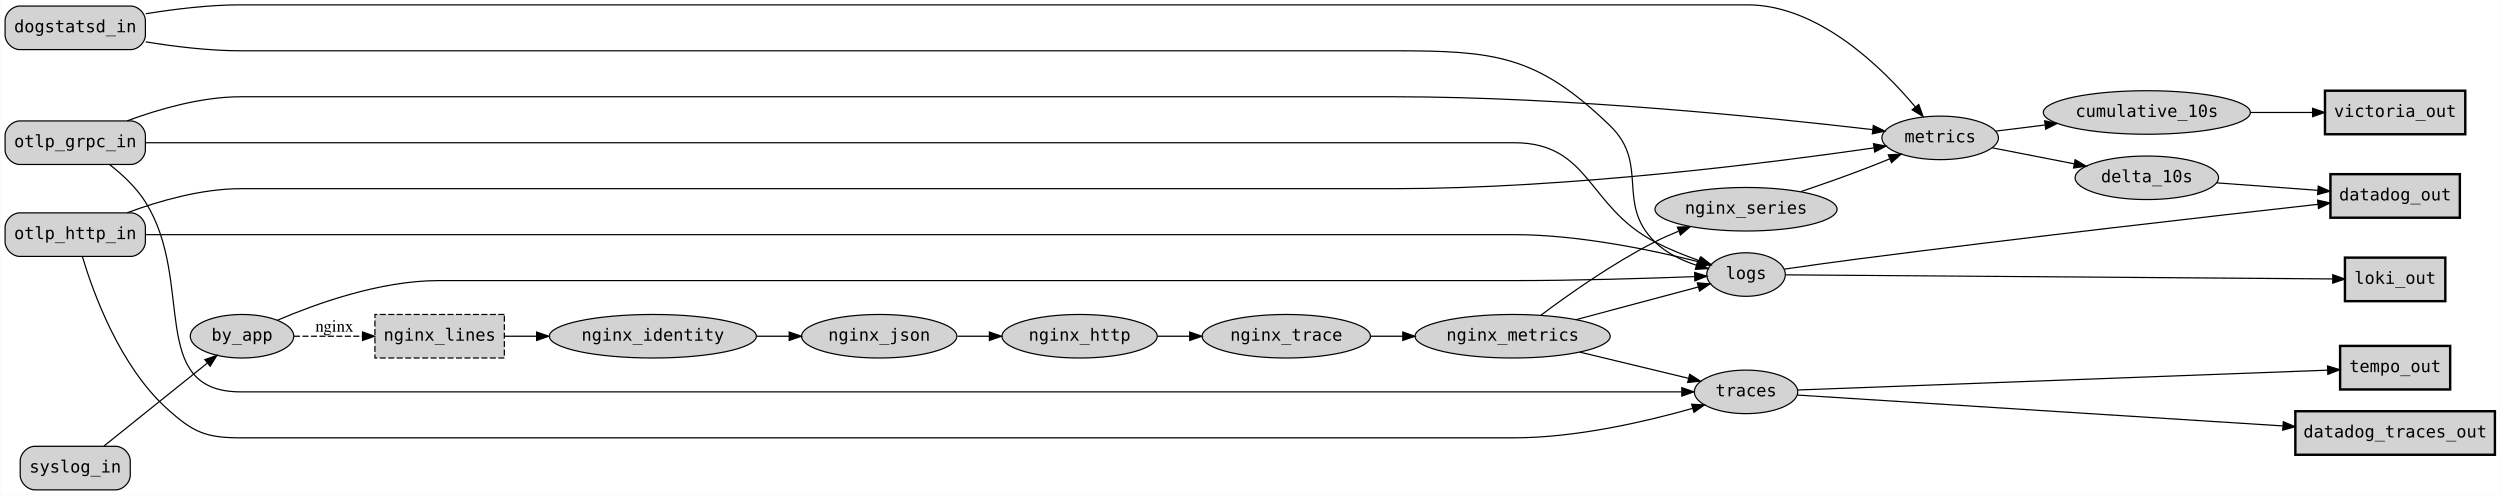
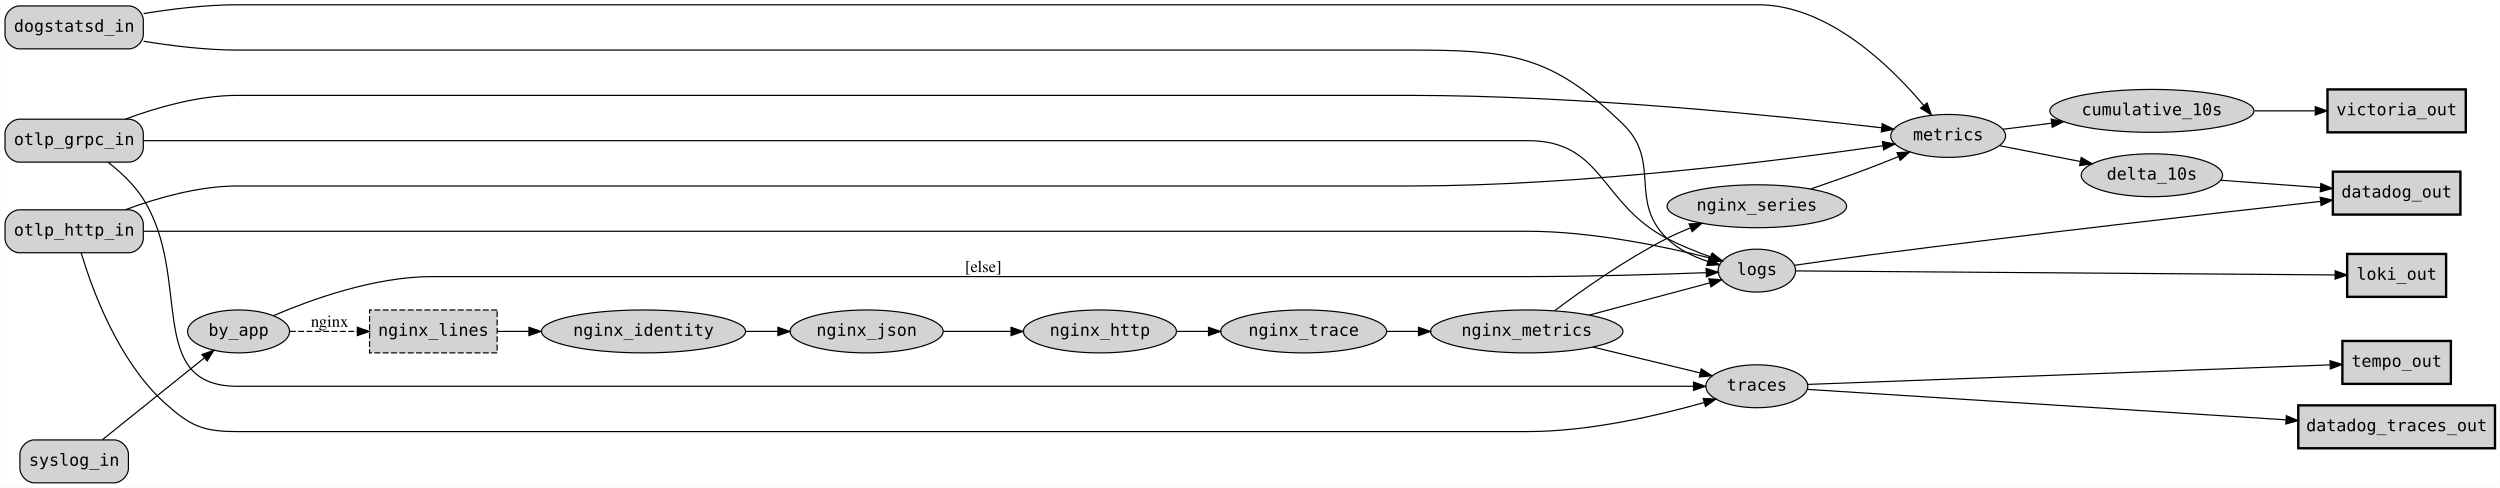
- <svg xmlns="http://www.w3.org/2000/svg" width="2067pt" height="409pt" viewBox="0.00 0.00 2066.59 409.00">
+ <svg xmlns="http://www.w3.org/2000/svg" width="2097pt" height="409pt" viewBox="0.00 0.00 2096.59 409.00">
  <g id="graph0" class="graph" transform="scale(1 1) rotate(0) translate(4 405)">
-     <polygon fill="white" stroke="transparent" points="-4,4 -4,-405 2062.59,-405 2062.59,4 -4,4" />
+     <polygon fill="white" stroke="transparent" points="-4,4 -4,-405 2092.59,-405 2092.59,4 -4,4" />
    <g id="node1" class="node">
      <ellipse fill="lightgrey" stroke="black" cx="195.9" cy="-127" rx="42.79" ry="18" />
      <text text-anchor="middle" x="195.9" y="-123.3" font-family="monospace" font-size="14.00">by_app</text>
    </g>
    <g id="node7" class="node">
-       <ellipse fill="lightgrey" stroke="black" cx="1439.42" cy="-178" rx="32.49" ry="18" />
-       <text text-anchor="middle" x="1439.42" y="-174.3" font-family="monospace" font-size="14.00">logs</text>
+       <ellipse fill="lightgrey" stroke="black" cx="1469.42" cy="-178" rx="32.49" ry="18" />
+       <text text-anchor="middle" x="1469.42" y="-174.3" font-family="monospace" font-size="14.00">logs</text>
    </g>
    <g id="edge8" class="edge">
-       <path fill="none" stroke="black" d="M225.35,-140.31C257.07,-153.89 310.22,-173 358.29,-173 358.29,-173 358.29,-173 1247.43,-173 1298.82,-173 1357.97,-174.83 1396.65,-176.28" />
-       <polygon fill="black" stroke="black" points="1396.87,-179.79 1407,-176.67 1397.14,-172.79 1396.87,-179.79" />
+       <path fill="none" stroke="black" d="M225.35,-140.31C257.07,-153.89 310.22,-173 358.29,-173 358.29,-173 358.29,-173 1277.43,-173 1328.82,-173 1387.97,-174.83 1426.65,-176.28" />
+       <polygon fill="black" stroke="black" points="1426.87,-179.79 1437,-176.67 1427.14,-172.79 1426.87,-179.79" />
+       <text text-anchor="middle" x="820.57" y="-176.8" font-family="Times,serif" font-size="14.00">[else]</text>
    </g>
    <g id="node13" class="node">
      <polygon fill="lightgrey" stroke="black" stroke-dasharray="5,2" points="412.79,-145 305.79,-145 305.79,-109 412.79,-109 412.79,-145" />
      <text text-anchor="middle" x="359.29" y="-123.3" font-family="monospace" font-size="14.00">nginx_lines</text>
    </g>
    <g id="edge2" class="edge">
      <path fill="none" stroke="black" stroke-dasharray="5,2" d="M238.88,-127C256.14,-127 276.49,-127 295.46,-127" />
      <polygon fill="black" stroke="black" points="295.53,-130.5 305.53,-127 295.53,-123.5 295.53,-130.5" />
      <text text-anchor="middle" x="272.29" y="-130.8" font-family="Times,serif" font-size="14.00">nginx</text>
    </g>
    <g id="node2" class="node">
-       <ellipse fill="lightgrey" stroke="black" cx="1770.8" cy="-312" rx="85.59" ry="18" />
-       <text text-anchor="middle" x="1770.8" y="-308.3" font-family="monospace" font-size="14.00">cumulative_10s</text>
+       <ellipse fill="lightgrey" stroke="black" cx="1800.8" cy="-312" rx="85.59" ry="18" />
+       <text text-anchor="middle" x="1800.8" y="-308.3" font-family="monospace" font-size="14.00">cumulative_10s</text>
    </g>
    <g id="node22" class="node">
-       <polygon fill="lightgrey" stroke="black" stroke-width="2" points="2034.09,-330 1918.09,-330 1918.09,-294 2034.09,-294 2034.09,-330" />
-       <text text-anchor="middle" x="1976.09" y="-308.3" font-family="monospace" font-size="14.00">victoria_out</text>
+       <polygon fill="lightgrey" stroke="black" stroke-width="2" points="2064.09,-330 1948.09,-330 1948.09,-294 2064.09,-294 2064.09,-330" />
+       <text text-anchor="middle" x="2006.09" y="-308.3" font-family="monospace" font-size="14.00">victoria_out</text>
    </g>
    <g id="edge28" class="edge">
-       <path fill="none" stroke="black" d="M1856.83,-312C1873.7,-312 1891.2,-312 1907.4,-312" />
-       <polygon fill="black" stroke="black" points="1907.83,-315.5 1917.83,-312 1907.83,-308.5 1907.83,-315.5" />
+       <path fill="none" stroke="black" d="M1886.83,-312C1903.7,-312 1921.2,-312 1937.4,-312" />
+       <polygon fill="black" stroke="black" points="1937.83,-315.5 1947.83,-312 1937.83,-308.5 1937.83,-315.5" />
    </g>
    <g id="node3" class="node">
-       <polygon fill="lightgrey" stroke="black" stroke-width="2" points="2029.59,-261 1922.59,-261 1922.59,-225 2029.59,-225 2029.59,-261" />
-       <text text-anchor="middle" x="1976.09" y="-239.3" font-family="monospace" font-size="14.00">datadog_out</text>
+       <polygon fill="lightgrey" stroke="black" stroke-width="2" points="2059.59,-261 1952.59,-261 1952.59,-225 2059.59,-225 2059.59,-261" />
+       <text text-anchor="middle" x="2006.09" y="-239.3" font-family="monospace" font-size="14.00">datadog_out</text>
    </g>
    <g id="node4" class="node">
-       <polygon fill="lightgrey" stroke="black" stroke-width="2" points="2058.59,-65 1893.59,-65 1893.59,-29 2058.59,-29 2058.59,-65" />
-       <text text-anchor="middle" x="1976.09" y="-43.3" font-family="monospace" font-size="14.00">datadog_traces_out</text>
+       <polygon fill="lightgrey" stroke="black" stroke-width="2" points="2088.59,-65 1923.59,-65 1923.59,-29 2088.59,-29 2088.59,-65" />
+       <text text-anchor="middle" x="2006.09" y="-43.3" font-family="monospace" font-size="14.00">datadog_traces_out</text>
    </g>
    <g id="node5" class="node">
-       <ellipse fill="lightgrey" stroke="black" cx="1770.8" cy="-258" rx="59.29" ry="18" />
-       <text text-anchor="middle" x="1770.8" y="-254.3" font-family="monospace" font-size="14.00">delta_10s</text>
+       <ellipse fill="lightgrey" stroke="black" cx="1800.8" cy="-258" rx="59.29" ry="18" />
+       <text text-anchor="middle" x="1800.8" y="-254.3" font-family="monospace" font-size="14.00">delta_10s</text>
    </g>
    <g id="edge5" class="edge">
-       <path fill="none" stroke="black" d="M1828.43,-253.82C1854.47,-251.9 1885.46,-249.61 1912.22,-247.64" />
-       <polygon fill="black" stroke="black" points="1912.54,-251.13 1922.25,-246.9 1912.02,-244.14 1912.54,-251.13" />
+       <path fill="none" stroke="black" d="M1858.43,-253.82C1884.47,-251.9 1915.46,-249.61 1942.22,-247.64" />
+       <polygon fill="black" stroke="black" points="1942.54,-251.13 1952.25,-246.9 1942.02,-244.14 1942.54,-251.13" />
    </g>
    <g id="node6" class="node">
      <path fill="lightgrey" stroke="black" d="M104,-400C104,-400 12,-400 12,-400 6,-400 0,-394 0,-388 0,-388 0,-376 0,-376 0,-370 6,-364 12,-364 12,-364 104,-364 104,-364 110,-364 116,-370 116,-376 116,-376 116,-388 116,-388 116,-394 110,-400 104,-400" />
      <text text-anchor="middle" x="58" y="-378.3" font-family="monospace" font-size="14.00">dogstatsd_in</text>
    </g>
    <g id="edge9" class="edge">
-       <path fill="none" stroke="black" d="M116.28,-370.4C140.44,-366.44 168.93,-363 194.9,-363 194.9,-363 194.9,-363 1147.84,-363 1232.11,-363 1266.41,-359.54 1327.03,-301 1359.92,-269.23 1331.38,-237.01 1364.03,-205 1373.39,-195.82 1386.12,-189.73 1398.4,-185.7" />
-       <polygon fill="black" stroke="black" points="1399.45,-189.04 1408.08,-182.9 1397.5,-182.32 1399.45,-189.04" />
+       <path fill="none" stroke="black" d="M116.28,-370.4C140.44,-366.44 168.93,-363 194.9,-363 194.9,-363 194.9,-363 1177.84,-363 1262.11,-363 1296.41,-359.54 1357.03,-301 1389.92,-269.23 1361.38,-237.01 1394.03,-205 1403.39,-195.82 1416.12,-189.73 1428.4,-185.7" />
+       <polygon fill="black" stroke="black" points="1429.45,-189.04 1438.08,-182.9 1427.5,-182.32 1429.45,-189.04" />
    </g>
    <g id="node9" class="node">
-       <ellipse fill="lightgrey" stroke="black" cx="1599.91" cy="-291" rx="48.19" ry="18" />
-       <text text-anchor="middle" x="1599.91" y="-287.3" font-family="monospace" font-size="14.00">metrics</text>
+       <ellipse fill="lightgrey" stroke="black" cx="1629.91" cy="-291" rx="48.19" ry="18" />
+       <text text-anchor="middle" x="1629.91" y="-287.3" font-family="monospace" font-size="14.00">metrics</text>
    </g>
    <g id="edge14" class="edge">
-       <path fill="none" stroke="black" d="M116.28,-393.6C140.44,-397.56 168.93,-401 194.9,-401 194.9,-401 194.9,-401 1440.42,-401 1499.4,-401 1552.22,-348.96 1579.46,-316.47" />
-       <polygon fill="black" stroke="black" points="1582.21,-318.63 1585.82,-308.67 1576.78,-314.21 1582.21,-318.63" />
+       <path fill="none" stroke="black" d="M116.28,-393.6C140.44,-397.56 168.93,-401 194.9,-401 194.9,-401 194.9,-401 1470.42,-401 1529.4,-401 1582.22,-348.96 1609.46,-316.47" />
+       <polygon fill="black" stroke="black" points="1612.21,-318.63 1615.82,-308.67 1606.78,-314.21 1612.21,-318.63" />
    </g>
    <g id="edge4" class="edge">
-       <path fill="none" stroke="black" d="M1471.2,-182.51C1489.15,-185.09 1512.25,-188.34 1532.81,-191 1667.84,-208.43 1826.37,-226.49 1912.18,-236.06" />
-       <polygon fill="black" stroke="black" points="1911.95,-239.56 1922.28,-237.18 1912.73,-232.6 1911.95,-239.56" />
+       <path fill="none" stroke="black" d="M1501.2,-182.51C1519.15,-185.09 1542.25,-188.34 1562.81,-191 1697.84,-208.43 1856.37,-226.49 1942.18,-236.06" />
+       <polygon fill="black" stroke="black" points="1941.95,-239.56 1952.28,-237.18 1942.73,-232.6 1941.95,-239.56" />
    </g>
    <g id="node8" class="node">
-       <polygon fill="lightgrey" stroke="black" stroke-width="2" points="2017.59,-192 1934.59,-192 1934.59,-156 2017.59,-156 2017.59,-192" />
-       <text text-anchor="middle" x="1976.09" y="-170.3" font-family="monospace" font-size="14.00">loki_out</text>
+       <polygon fill="lightgrey" stroke="black" stroke-width="2" points="2047.59,-192 1964.59,-192 1964.59,-156 2047.59,-156 2047.59,-192" />
+       <text text-anchor="middle" x="2006.09" y="-170.3" font-family="monospace" font-size="14.00">loki_out</text>
    </g>
    <g id="edge13" class="edge">
-       <path fill="none" stroke="black" d="M1472.27,-177.76C1561.67,-177.09 1815.53,-175.19 1924.45,-174.38" />
-       <polygon fill="black" stroke="black" points="1924.55,-177.88 1934.52,-174.3 1924.5,-170.88 1924.55,-177.88" />
+       <path fill="none" stroke="black" d="M1502.27,-177.76C1591.67,-177.09 1845.53,-175.19 1954.45,-174.38" />
+       <polygon fill="black" stroke="black" points="1954.55,-177.88 1964.52,-174.3 1954.5,-170.88 1954.55,-177.88" />
    </g>
    <g id="edge3" class="edge">
-       <path fill="none" stroke="black" d="M1645.73,-296.57C1658.31,-298.14 1672.41,-299.89 1686.47,-301.64" />
-       <polygon fill="black" stroke="black" points="1686.32,-305.15 1696.67,-302.91 1687.18,-298.2 1686.32,-305.15" />
+       <path fill="none" stroke="black" d="M1675.73,-296.57C1688.31,-298.14 1702.41,-299.89 1716.47,-301.64" />
+       <polygon fill="black" stroke="black" points="1716.32,-305.15 1726.67,-302.91 1717.18,-298.2 1716.32,-305.15" />
    </g>
    <g id="edge7" class="edge">
-       <path fill="none" stroke="black" d="M1643.09,-282.76C1663.51,-278.77 1688.37,-273.91 1710.65,-269.56" />
-       <polygon fill="black" stroke="black" points="1711.53,-272.95 1720.67,-267.6 1710.19,-266.08 1711.53,-272.95" />
+       <path fill="none" stroke="black" d="M1673.09,-282.76C1693.51,-278.77 1718.37,-273.91 1740.65,-269.56" />
+       <polygon fill="black" stroke="black" points="1741.53,-272.95 1750.67,-267.6 1740.19,-266.08 1741.53,-272.95" />
    </g>
    <g id="node10" class="node">
-       <ellipse fill="lightgrey" stroke="black" cx="888.41" cy="-127" rx="64.19" ry="18" />
-       <text text-anchor="middle" x="888.41" y="-123.3" font-family="monospace" font-size="14.00">nginx_http</text>
+       <ellipse fill="lightgrey" stroke="black" cx="918.41" cy="-127" rx="64.19" ry="18" />
+       <text text-anchor="middle" x="918.41" y="-123.3" font-family="monospace" font-size="14.00">nginx_http</text>
    </g>
    <g id="node16" class="node">
-       <ellipse fill="lightgrey" stroke="black" cx="1059.3" cy="-127" rx="69.59" ry="18" />
-       <text text-anchor="middle" x="1059.3" y="-123.3" font-family="monospace" font-size="14.00">nginx_trace</text>
+       <ellipse fill="lightgrey" stroke="black" cx="1089.3" cy="-127" rx="69.59" ry="18" />
+       <text text-anchor="middle" x="1089.3" y="-123.3" font-family="monospace" font-size="14.00">nginx_trace</text>
    </g>
    <g id="edge23" class="edge">
-       <path fill="none" stroke="black" d="M952.78,-127C961.48,-127 970.51,-127 979.45,-127" />
-       <polygon fill="black" stroke="black" points="979.48,-130.5 989.48,-127 979.48,-123.5 979.48,-130.5" />
+       <path fill="none" stroke="black" d="M982.78,-127C991.48,-127 1000.51,-127 1009.45,-127" />
+       <polygon fill="black" stroke="black" points="1009.48,-130.5 1019.48,-127 1009.48,-123.5 1009.48,-130.5" />
    </g>
    <g id="node11" class="node">
      <ellipse fill="lightgrey" stroke="black" cx="535.58" cy="-127" rx="85.59" ry="18" />
      <text text-anchor="middle" x="535.58" y="-123.3" font-family="monospace" font-size="14.00">nginx_identity</text>
    </g>
    <g id="node12" class="node">
      <ellipse fill="lightgrey" stroke="black" cx="722.72" cy="-127" rx="64.19" ry="18" />
      <text text-anchor="middle" x="722.72" y="-123.3" font-family="monospace" font-size="14.00">nginx_json</text>
    </g>
    <g id="edge20" class="edge">
      <path fill="none" stroke="black" d="M621.57,-127C630.45,-127 639.42,-127 648.16,-127" />
      <polygon fill="black" stroke="black" points="648.3,-130.5 658.3,-127 648.3,-123.5 648.3,-130.5" />
    </g>
    <g id="edge18" class="edge">
-       <path fill="none" stroke="black" d="M787.48,-127C796.06,-127 804.92,-127 813.65,-127" />
-       <polygon fill="black" stroke="black" points="813.83,-130.5 823.83,-127 813.83,-123.5 813.83,-130.5" />
+       <path fill="none" stroke="black" d="M787.14,-127C805.2,-127 825.03,-127 843.65,-127" />
+       <polygon fill="black" stroke="black" points="843.85,-130.5 853.85,-127 843.85,-123.5 843.85,-130.5" />
    </g>
    <g id="edge19" class="edge">
      <path fill="none" stroke="black" d="M413.06,-127C421.43,-127 430.31,-127 439.3,-127" />
      <polygon fill="black" stroke="black" points="439.48,-130.5 449.48,-127 439.48,-123.5 439.48,-130.5" />
    </g>
    <g id="node14" class="node">
-       <ellipse fill="lightgrey" stroke="black" cx="1246.43" cy="-127" rx="80.69" ry="18" />
-       <text text-anchor="middle" x="1246.43" y="-123.3" font-family="monospace" font-size="14.00">nginx_metrics</text>
+       <ellipse fill="lightgrey" stroke="black" cx="1276.43" cy="-127" rx="80.69" ry="18" />
+       <text text-anchor="middle" x="1276.43" y="-123.3" font-family="monospace" font-size="14.00">nginx_metrics</text>
    </g>
    <g id="edge10" class="edge">
-       <path fill="none" stroke="black" d="M1298.87,-140.73C1330.69,-149.23 1370.88,-159.96 1399.94,-167.72" />
-       <polygon fill="black" stroke="black" points="1399.16,-171.14 1409.73,-170.34 1400.97,-164.38 1399.16,-171.14" />
+       <path fill="none" stroke="black" d="M1328.87,-140.73C1360.69,-149.23 1400.88,-159.96 1429.94,-167.72" />
+       <polygon fill="black" stroke="black" points="1429.16,-171.14 1439.73,-170.34 1430.97,-164.38 1429.16,-171.14" />
    </g>
    <g id="node15" class="node">
-       <ellipse fill="lightgrey" stroke="black" cx="1439.42" cy="-232" rx="75.29" ry="18" />
-       <text text-anchor="middle" x="1439.42" y="-228.3" font-family="monospace" font-size="14.00">nginx_series</text>
+       <ellipse fill="lightgrey" stroke="black" cx="1469.42" cy="-232" rx="75.29" ry="18" />
+       <text text-anchor="middle" x="1469.42" y="-228.3" font-family="monospace" font-size="14.00">nginx_series</text>
    </g>
    <g id="edge22" class="edge">
-       <path fill="none" stroke="black" d="M1269.66,-144.25C1292.41,-161.32 1329.27,-187.39 1364.03,-205 1370.2,-208.13 1376.83,-211.07 1383.49,-213.78" />
-       <polygon fill="black" stroke="black" points="1382.64,-217.21 1393.23,-217.58 1385.18,-210.68 1382.64,-217.21" />
+       <path fill="none" stroke="black" d="M1299.66,-144.25C1322.41,-161.32 1359.27,-187.39 1394.03,-205 1400.2,-208.13 1406.83,-211.07 1413.49,-213.78" />
+       <polygon fill="black" stroke="black" points="1412.64,-217.21 1423.23,-217.58 1415.18,-210.68 1412.64,-217.21" />
    </g>
    <g id="node21" class="node">
-       <ellipse fill="lightgrey" stroke="black" cx="1439.42" cy="-81" rx="42.79" ry="18" />
-       <text text-anchor="middle" x="1439.42" y="-77.3" font-family="monospace" font-size="14.00">traces</text>
+       <ellipse fill="lightgrey" stroke="black" cx="1469.42" cy="-81" rx="42.79" ry="18" />
+       <text text-anchor="middle" x="1469.42" y="-77.3" font-family="monospace" font-size="14.00">traces</text>
    </g>
    <g id="edge25" class="edge">
-       <path fill="none" stroke="black" d="M1301.91,-113.88C1330.26,-107.05 1364.57,-98.79 1391.7,-92.25" />
-       <polygon fill="black" stroke="black" points="1392.81,-95.58 1401.72,-89.84 1391.17,-88.78 1392.81,-95.58" />
+       <path fill="none" stroke="black" d="M1331.91,-113.88C1360.26,-107.05 1394.57,-98.79 1421.7,-92.25" />
+       <polygon fill="black" stroke="black" points="1422.81,-95.58 1431.72,-89.84 1421.17,-88.78 1422.81,-95.58" />
    </g>
    <g id="edge15" class="edge">
-       <path fill="none" stroke="black" d="M1484.81,-246.57C1500.38,-251.85 1517.94,-258 1533.81,-264 1541.79,-267.02 1550.25,-270.39 1558.34,-273.71" />
-       <polygon fill="black" stroke="black" points="1557.04,-276.96 1567.62,-277.55 1559.72,-270.49 1557.04,-276.96" />
+       <path fill="none" stroke="black" d="M1514.81,-246.57C1530.38,-251.85 1547.94,-258 1563.81,-264 1571.79,-267.02 1580.25,-270.39 1588.34,-273.71" />
+       <polygon fill="black" stroke="black" points="1587.04,-276.96 1597.62,-277.55 1589.72,-270.49 1587.04,-276.96" />
    </g>
    <g id="edge21" class="edge">
-       <path fill="none" stroke="black" d="M1128.97,-127C1137.65,-127 1146.62,-127 1155.56,-127" />
-       <polygon fill="black" stroke="black" points="1155.62,-130.5 1165.62,-127 1155.62,-123.5 1155.62,-130.5" />
+       <path fill="none" stroke="black" d="M1158.97,-127C1167.65,-127 1176.62,-127 1185.56,-127" />
+       <polygon fill="black" stroke="black" points="1185.62,-130.5 1195.62,-127 1185.62,-123.5 1185.62,-130.5" />
    </g>
    <g id="node17" class="node">
      <path fill="lightgrey" stroke="black" d="M104,-305C104,-305 12,-305 12,-305 6,-305 0,-299 0,-293 0,-293 0,-281 0,-281 0,-275 6,-269 12,-269 12,-269 104,-269 104,-269 110,-269 116,-275 116,-281 116,-281 116,-293 116,-293 116,-299 110,-305 104,-305" />
      <text text-anchor="middle" x="58" y="-283.3" font-family="monospace" font-size="14.00">otlp_grpc_in</text>
    </g>
    <g id="edge11" class="edge">
-       <path fill="none" stroke="black" d="M116.2,-287C140.46,-287 169.06,-287 194.9,-287 194.9,-287 194.9,-287 1247.43,-287 1310.79,-287 1307.85,-234.29 1364.03,-205 1375.55,-199 1388.7,-193.74 1400.71,-189.51" />
-       <polygon fill="black" stroke="black" points="1402.13,-192.72 1410.48,-186.19 1399.88,-186.1 1402.13,-192.72" />
+       <path fill="none" stroke="black" d="M116.2,-287C140.46,-287 169.06,-287 194.9,-287 194.9,-287 194.9,-287 1277.43,-287 1340.79,-287 1337.85,-234.29 1394.03,-205 1405.55,-199 1418.7,-193.74 1430.71,-189.51" />
+       <polygon fill="black" stroke="black" points="1432.13,-192.72 1440.48,-186.19 1429.88,-186.1 1432.13,-192.72" />
    </g>
    <g id="edge16" class="edge">
-       <path fill="none" stroke="black" d="M101,-305.11C127.44,-314.9 162.56,-325 194.9,-325 194.9,-325 194.9,-325 1147.84,-325 1291.08,-325 1459.18,-307.74 1544.01,-297.82" />
-       <polygon fill="black" stroke="black" points="1544.66,-301.26 1554.18,-296.61 1543.84,-294.31 1544.66,-301.26" />
+       <path fill="none" stroke="black" d="M101,-305.11C127.44,-314.9 162.56,-325 194.9,-325 194.9,-325 194.9,-325 1177.84,-325 1321.08,-325 1489.18,-307.74 1574.01,-297.82" />
+       <polygon fill="black" stroke="black" points="1574.66,-301.26 1584.18,-296.61 1573.84,-294.31 1574.66,-301.26" />
    </g>
    <g id="edge26" class="edge">
-       <path fill="none" stroke="black" d="M86.31,-269C96.97,-260.71 108.43,-250.04 116,-238 157.57,-171.89 116.8,-81 194.9,-81 194.9,-81 194.9,-81 1247.43,-81 1294.26,-81 1347.54,-81 1385.91,-81" />
-       <polygon fill="black" stroke="black" points="1386.32,-84.5 1396.32,-81 1386.32,-77.5 1386.32,-84.5" />
+       <path fill="none" stroke="black" d="M86.31,-269C96.97,-260.71 108.43,-250.04 116,-238 157.57,-171.89 116.8,-81 194.9,-81 194.9,-81 194.9,-81 1277.43,-81 1324.26,-81 1377.54,-81 1415.91,-81" />
+       <polygon fill="black" stroke="black" points="1416.32,-84.5 1426.32,-81 1416.32,-77.5 1416.32,-84.5" />
    </g>
    <g id="node18" class="node">
      <path fill="lightgrey" stroke="black" d="M104,-229C104,-229 12,-229 12,-229 6,-229 0,-223 0,-217 0,-217 0,-205 0,-205 0,-199 6,-193 12,-193 12,-193 104,-193 104,-193 110,-193 116,-199 116,-205 116,-205 116,-217 116,-217 116,-223 110,-229 104,-229" />
      <text text-anchor="middle" x="58" y="-207.3" font-family="monospace" font-size="14.00">otlp_http_in</text>
    </g>
    <g id="edge12" class="edge">
-       <path fill="none" stroke="black" d="M116.2,-211C140.46,-211 169.06,-211 194.9,-211 194.9,-211 194.9,-211 1247.43,-211 1301.18,-211 1362.21,-198.15 1400.51,-188.49" />
-       <polygon fill="black" stroke="black" points="1401.4,-191.88 1410.21,-185.99 1399.65,-185.1 1401.4,-191.88" />
+       <path fill="none" stroke="black" d="M116.2,-211C140.46,-211 169.06,-211 194.9,-211 194.9,-211 194.9,-211 1277.43,-211 1331.18,-211 1392.21,-198.15 1430.51,-188.49" />
+       <polygon fill="black" stroke="black" points="1431.4,-191.88 1440.21,-185.99 1429.65,-185.1 1431.4,-191.88" />
    </g>
    <g id="edge17" class="edge">
-       <path fill="none" stroke="black" d="M101,-229.11C127.44,-238.9 162.56,-249 194.9,-249 194.9,-249 194.9,-249 1147.84,-249 1291.86,-249 1460.63,-270.49 1545.06,-282.72" />
-       <polygon fill="black" stroke="black" points="1544.77,-286.22 1555.18,-284.21 1545.79,-279.29 1544.77,-286.22" />
+       <path fill="none" stroke="black" d="M101,-229.11C127.44,-238.9 162.56,-249 194.9,-249 194.9,-249 194.9,-249 1177.84,-249 1321.86,-249 1490.63,-270.49 1575.06,-282.72" />
+       <polygon fill="black" stroke="black" points="1574.77,-286.22 1585.18,-284.21 1575.79,-279.29 1574.77,-286.22" />
    </g>
    <g id="edge27" class="edge">
-       <path fill="none" stroke="black" d="M63.87,-192.94C72.86,-162.85 94.83,-102.27 134,-67 155.62,-47.53 165.81,-43 194.9,-43 194.9,-43 194.9,-43 1247.43,-43 1298.95,-43 1356.81,-56.46 1395.2,-67.36" />
-       <polygon fill="black" stroke="black" points="1394.43,-70.78 1405.01,-70.21 1396.38,-64.06 1394.43,-70.78" />
+       <path fill="none" stroke="black" d="M63.87,-192.94C72.86,-162.85 94.83,-102.27 134,-67 155.62,-47.53 165.81,-43 194.9,-43 194.9,-43 194.9,-43 1277.43,-43 1328.95,-43 1386.81,-56.46 1425.2,-67.36" />
+       <polygon fill="black" stroke="black" points="1424.43,-70.78 1435.01,-70.21 1426.38,-64.06 1424.43,-70.78" />
    </g>
    <g id="node19" class="node">
      <path fill="lightgrey" stroke="black" d="M91.5,-36C91.5,-36 24.5,-36 24.5,-36 18.5,-36 12.5,-30 12.5,-24 12.5,-24 12.5,-12 12.5,-12 12.5,-6 18.5,0 24.5,0 24.5,0 91.5,0 91.5,0 97.5,0 103.5,-6 103.5,-12 103.5,-12 103.5,-24 103.5,-24 103.5,-30 97.5,-36 91.5,-36" />
      <text text-anchor="middle" x="58" y="-14.3" font-family="monospace" font-size="14.00">syslog_in</text>
    </g>
    <g id="edge1" class="edge">
      <path fill="none" stroke="black" d="M81.75,-36.24C105.23,-55.08 141.91,-84.5 167.1,-104.71" />
      <polygon fill="black" stroke="black" points="165.18,-107.65 175.17,-111.18 169.56,-102.19 165.18,-107.65" />
    </g>
    <g id="node20" class="node">
-       <polygon fill="lightgrey" stroke="black" stroke-width="2" points="2021.59,-119 1930.59,-119 1930.59,-83 2021.59,-83 2021.59,-119" />
-       <text text-anchor="middle" x="1976.09" y="-97.3" font-family="monospace" font-size="14.00">tempo_out</text>
+       <polygon fill="lightgrey" stroke="black" stroke-width="2" points="2051.59,-119 1960.59,-119 1960.59,-83 2051.59,-83 2051.59,-119" />
+       <text text-anchor="middle" x="2006.09" y="-97.3" font-family="monospace" font-size="14.00">tempo_out</text>
    </g>
    <g id="edge6" class="edge">
-       <path fill="none" stroke="black" d="M1481.93,-78.36C1567.64,-72.91 1765.95,-60.3 1883.32,-52.84" />
-       <polygon fill="black" stroke="black" points="1883.62,-56.32 1893.38,-52.2 1883.17,-49.34 1883.62,-56.32" />
+       <path fill="none" stroke="black" d="M1511.93,-78.36C1597.64,-72.91 1795.95,-60.3 1913.32,-52.84" />
+       <polygon fill="black" stroke="black" points="1913.62,-56.32 1923.38,-52.2 1913.17,-49.34 1913.62,-56.32" />
    </g>
    <g id="edge24" class="edge">
-       <path fill="none" stroke="black" d="M1482.38,-82.57C1578.15,-86.15 1812.86,-94.93 1920.06,-98.94" />
-       <polygon fill="black" stroke="black" points="1920.21,-102.45 1930.34,-99.33 1920.48,-95.45 1920.21,-102.45" />
+       <path fill="none" stroke="black" d="M1512.38,-82.57C1608.15,-86.15 1842.86,-94.93 1950.06,-98.94" />
+       <polygon fill="black" stroke="black" points="1950.21,-102.45 1960.34,-99.33 1950.48,-95.45 1950.21,-102.45" />
    </g>
  </g>
</svg>
